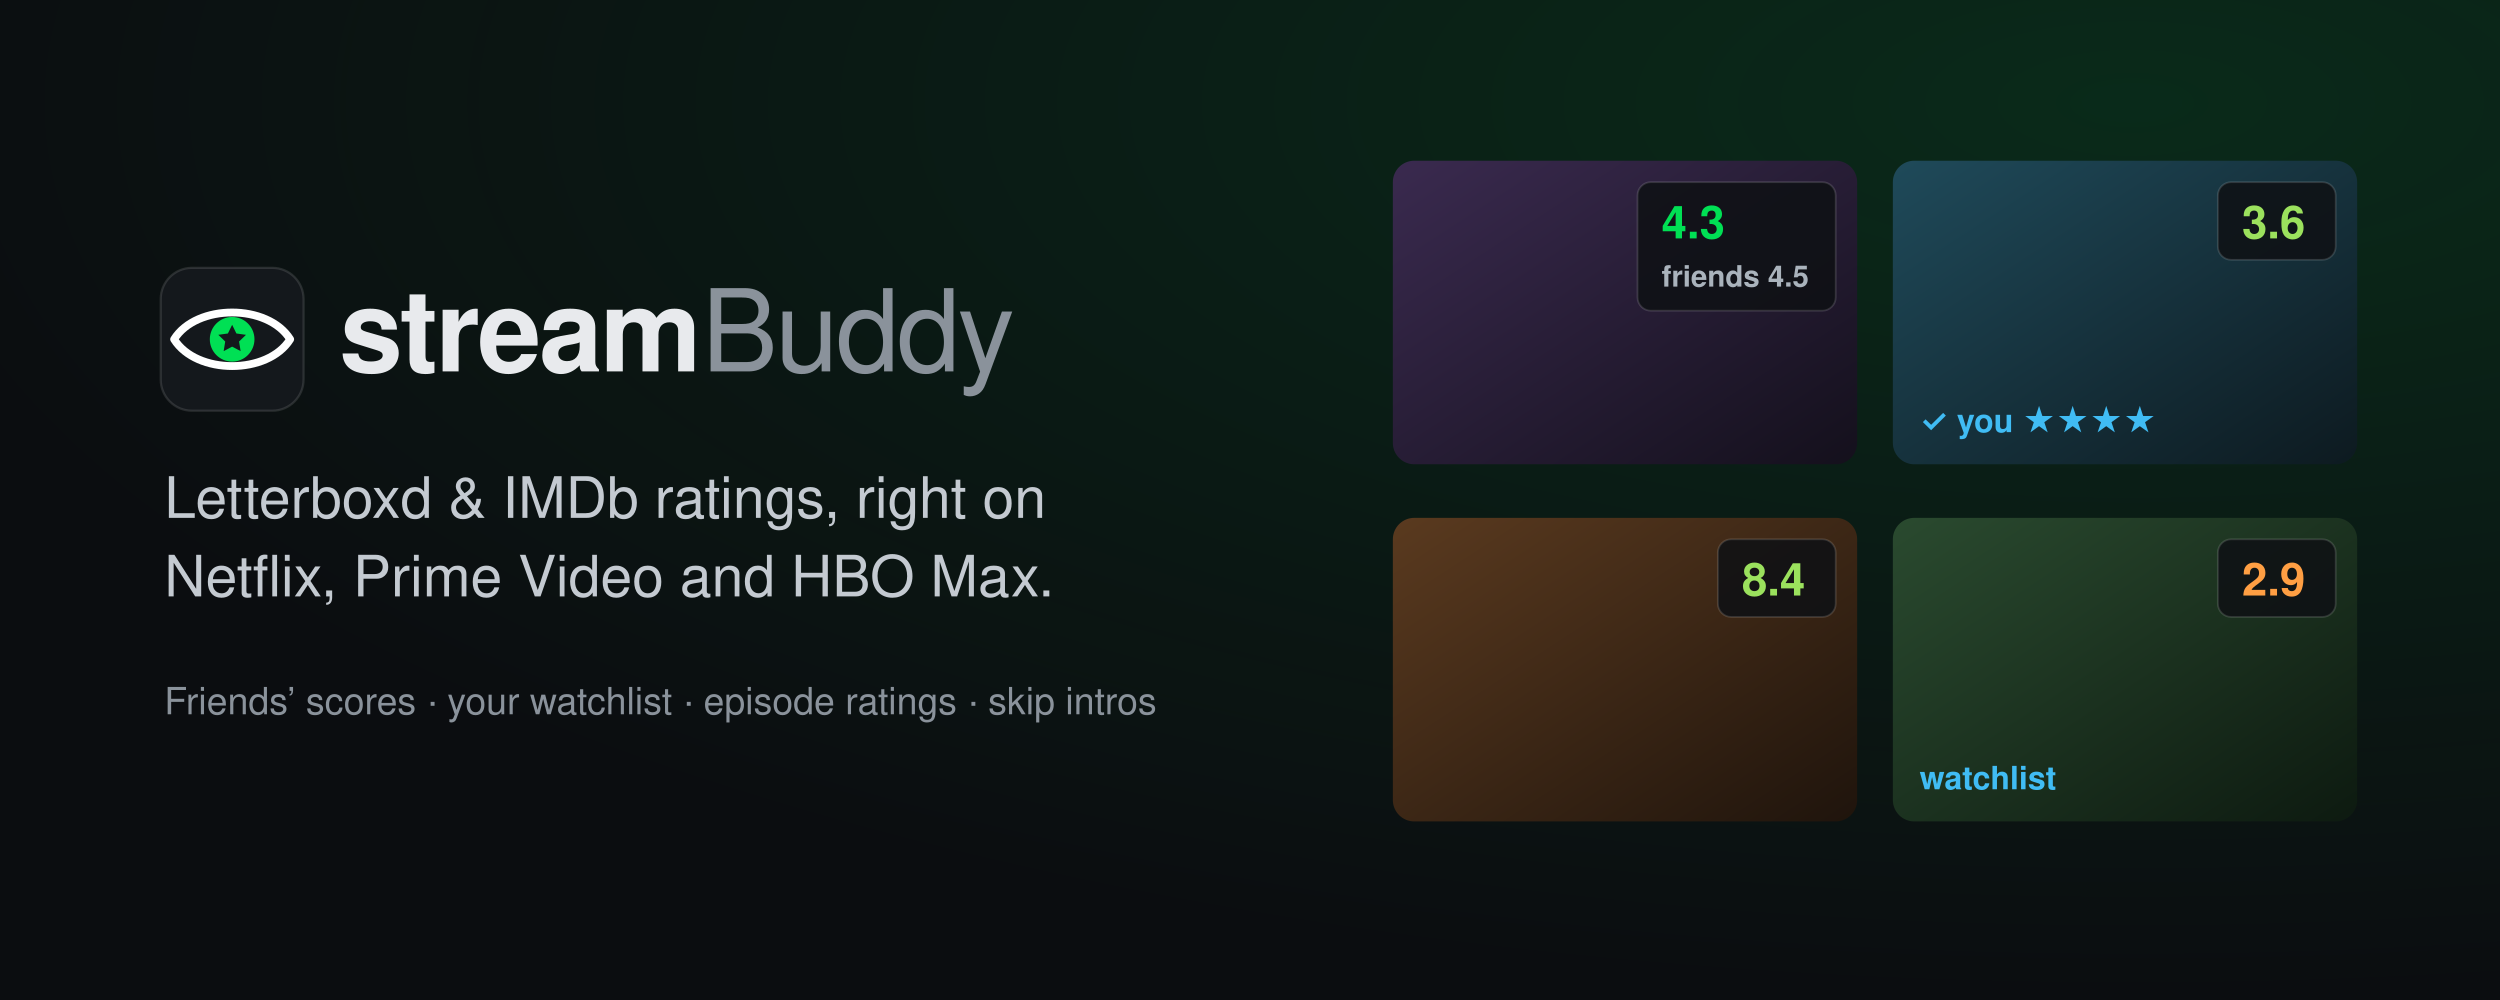
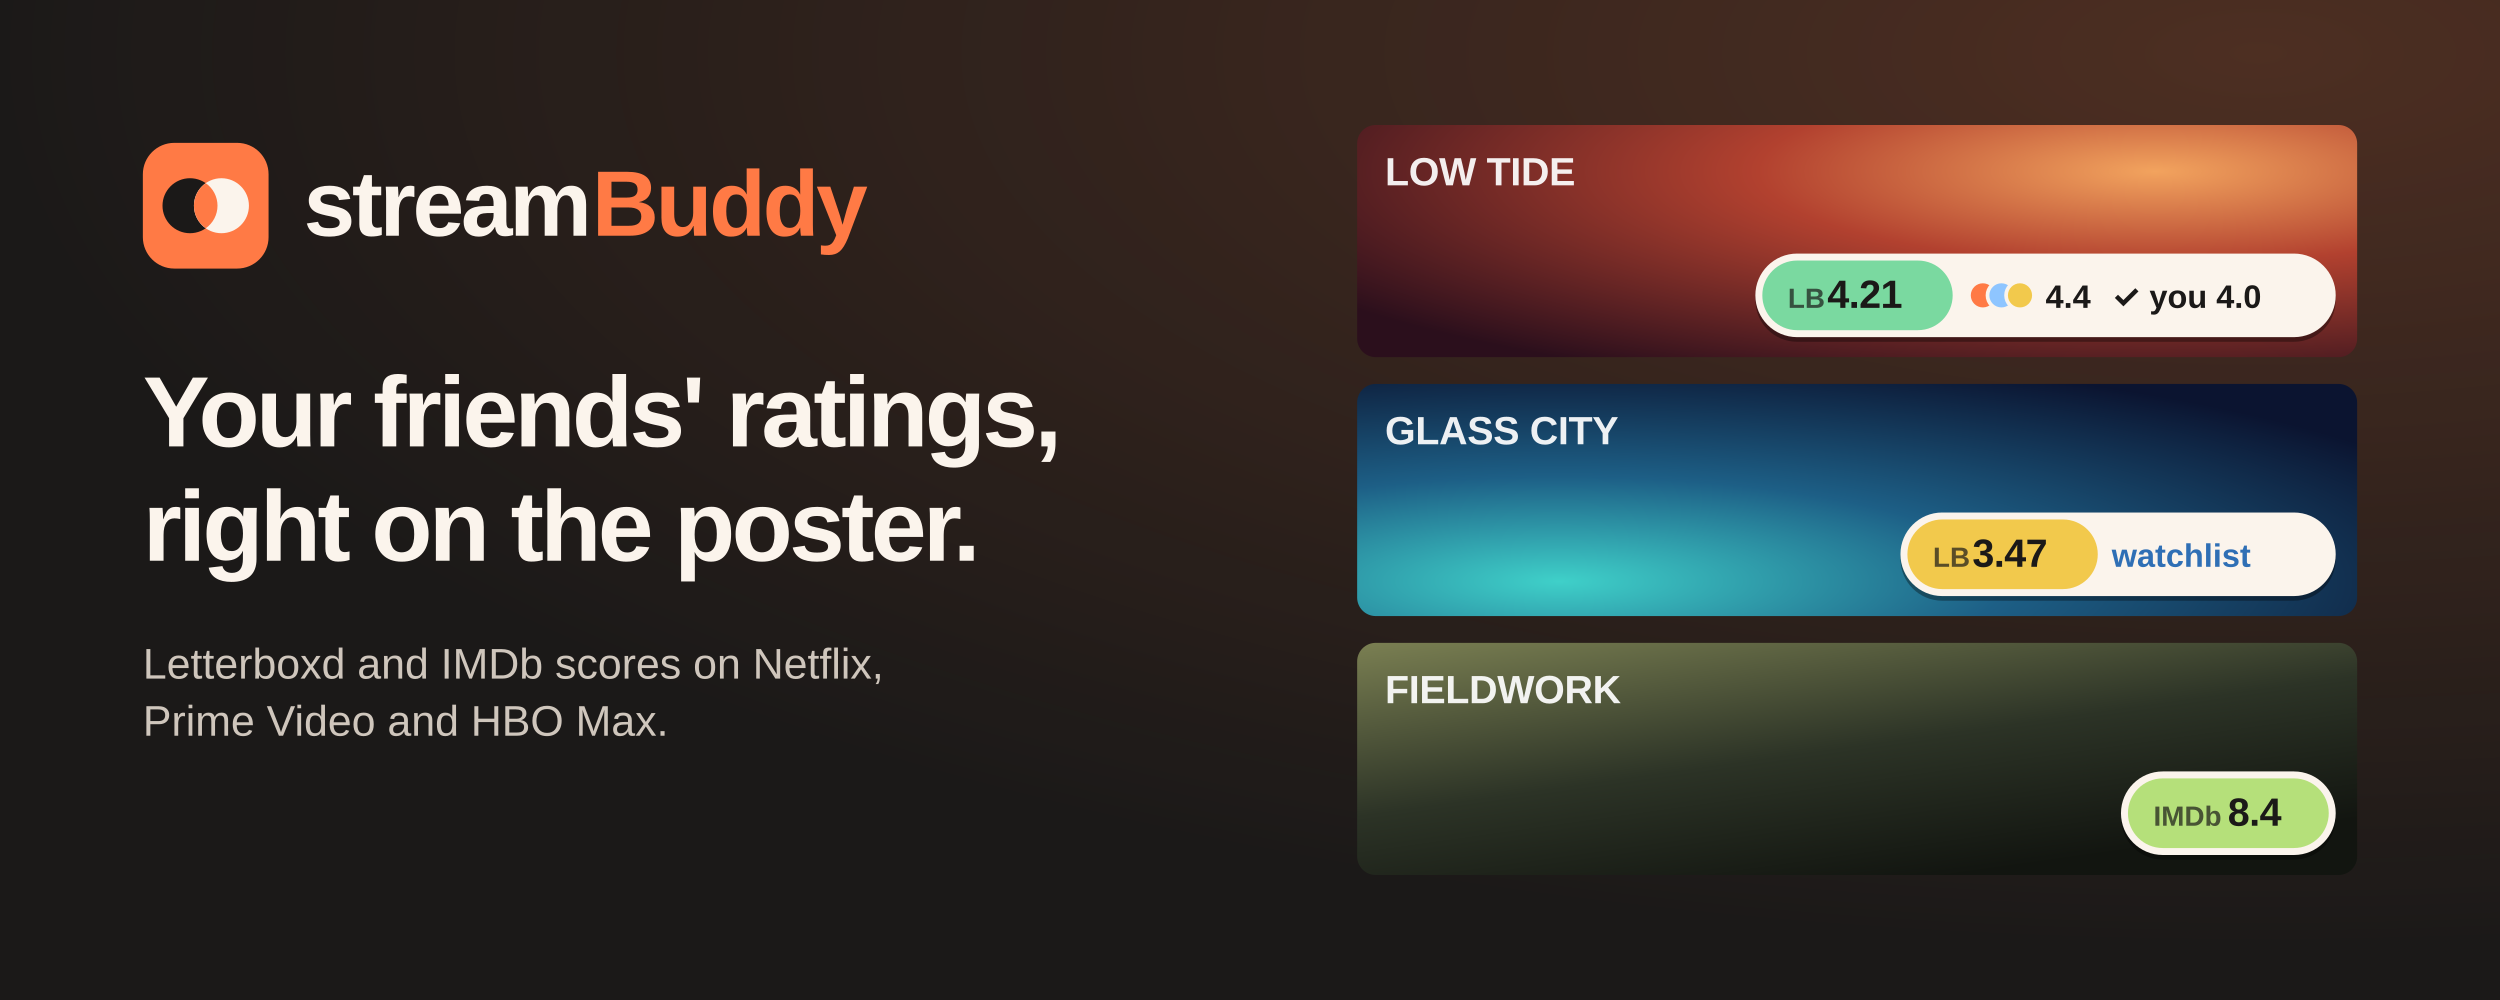
<svg xmlns="http://www.w3.org/2000/svg" width="1400" height="560" viewBox="0 0 1400 560">
  <defs>
-     <linearGradient id="g1" x1="0" y1="0" x2="1" y2="1">
-       <stop offset="0" stop-color="#3a2a4f" />
-       <stop offset="1" stop-color="#14101c" />
+     <radialGradient id="a" cx=".8" cy=".2" r="1">
+       <stop offset="0" stop-color="#f2a35e" />
+       <stop offset=".4" stop-color="#b2412f" />
+       <stop offset="1" stop-color="#2b0f1c" />
+     </radialGradient>
+     <radialGradient id="b" cx=".2" cy=".85" r="1">
+       <stop offset="0" stop-color="#3fd0c9" />
+       <stop offset=".45" stop-color="#1d5f86" />
+       <stop offset="1" stop-color="#0b1430" />
+     </radialGradient>
+     <linearGradient id="c" x1="0" y1="0" x2=".6" y2="1">
+       <stop offset="0" stop-color="#7a7f52" />
+       <stop offset=".55" stop-color="#2c3326" />
+       <stop offset="1" stop-color="#121510" />
    </linearGradient>
-     <linearGradient id="g2" x1="0" y1="0" x2="1" y2="1">
-       <stop offset="0" stop-color="#1f4a5a" />
-       <stop offset="1" stop-color="#0d1a20" />
-     </linearGradient>
-     <linearGradient id="g3" x1="0" y1="0" x2="1" y2="1">
-       <stop offset="0" stop-color="#5a3a1f" />
-       <stop offset="1" stop-color="#1f140c" />
-     </linearGradient>
-     <linearGradient id="g4" x1="0" y1="0" x2="1" y2="1">
-       <stop offset="0" stop-color="#2a4a2f" />
-       <stop offset="1" stop-color="#0d1a10" />
-     </linearGradient>
-     <radialGradient id="glow" cx=".85" cy=".1" r=".9">
-       <stop offset="0" stop-color="#00e054" stop-opacity=".14" />
-       <stop offset="1" stop-color="#00e054" stop-opacity="0" />
+     <radialGradient id="glow" cx=".9" cy=".05" r=".9">
+       <stop offset="0" stop-color="#ff7a45" stop-opacity=".22" />
+       <stop offset="1" stop-color="#ff7a45" stop-opacity="0" />
    </radialGradient>
  </defs>
-   <rect width="1400" height="560" fill="#0b0d10" />
+   <rect width="1400" height="560" fill="#1b1918" />
  <rect width="1400" height="560" fill="url(#glow)" />
-   <g transform="translate(90,150) scale(1.25)">
-     <rect width="64" height="64" rx="14" fill="#14181c" stroke="rgba(255,255,255,.12)" />
-     <path d="M6 32 C16 16 48 16 58 32 C48 48 16 48 6 32 Z" fill="none" stroke="#fff" stroke-width="3.5" stroke-linejoin="round" />
-     <circle cx="32" cy="32" r="10" fill="#00e054" />
-     <path d="M32 25.5l1.9 3.9 4.3.6-3.1 3 .7 4.3-3.8-2-3.8 2 .7-4.3-3.1-3 4.3-.6z" fill="#14181c" />
+   <g transform="translate(80,80) scale(1.1)">
+     <rect width="64" height="64" rx="16" fill="#ff7a45" />
+     <circle cx="24" cy="32" r="14" fill="#1b1918" />
+     <circle cx="40" cy="32" r="14" fill="#fbf4ec" />
+     <path d="M32 20.51 A14 14 0 0 1 32 43.49 A14 14 0 0 1 32 20.51 Z" fill="#ff7a45" />
  </g>
-   <text x="190" y="208" font-family="-apple-system, 'SF Pro Display', 'Helvetica Neue', Helvetica, Arial, sans-serif" font-size="64" font-weight="700" fill="#e8eaed" letter-spacing="-1.5">stream<tspan fill="#8a929b" font-weight="500">Buddy</tspan>
+   <text x="170" y="132" font-family="'Bricolage Grotesque', 'Bricolage Grotesque Variable', -apple-system, 'Helvetica Neue', Arial, sans-serif" font-size="52" font-weight="800" fill="#fbf4ec" letter-spacing="-1.82">stream<tspan fill="#ff7a45">Buddy</tspan>
  </text>
-   <text x="92" y="290" font-family="-apple-system, 'SF Pro Display', 'Helvetica Neue', Helvetica, Arial, sans-serif" font-size="32" font-weight="500" fill="#c4cad1">Letterboxd &amp; IMDb ratings, right on</text>
-   <text x="92" y="334" font-family="-apple-system, 'SF Pro Display', 'Helvetica Neue', Helvetica, Arial, sans-serif" font-size="32" font-weight="500" fill="#c4cad1">Netflix, Prime Video and HBO Max.</text>
-   <text x="92" y="400" font-family="-apple-system, 'SF Pro Display', 'Helvetica Neue', Helvetica, Arial, sans-serif" font-size="21" font-weight="500" fill="#8a929b">Friends’ scores · your watchlist · episode ratings · skip intros</text>
-   <g transform="translate(780,90)">
-     <rect width="260" height="170" rx="12.0" fill="url(#g1)" />
-     <g transform="translate(137.0,12.0)">
-       <rect width="111.0" height="72.0" rx="7.5" fill="rgba(14,17,20,.86)" stroke="rgba(255,255,255,.14)" />
-       <text x="13.5" y="31.5" font-family="-apple-system, 'SF Pro Display', 'Helvetica Neue', Helvetica, Arial, sans-serif" font-weight="700" font-size="25.5" fill="#00e054">4.3</text>
-       <text x="13.5" y="58.5" font-family="-apple-system, 'SF Pro Display', 'Helvetica Neue', Helvetica, Arial, sans-serif" font-weight="600" font-size="16.5" fill="#aab3bc">friends 4.5</text>
-     </g>
+   <text font-family="'Bricolage Grotesque', 'Bricolage Grotesque Variable', -apple-system, 'Helvetica Neue', Arial, sans-serif" font-weight="800" font-size="56" fill="#fbf4ec" letter-spacing="-2">
+     <tspan x="80" y="250">Your friends' ratings,</tspan>
+     <tspan x="80" y="314">right on the poster.</tspan>
+   </text>
+   <text font-family="'Bricolage Grotesque', 'Bricolage Grotesque Variable', -apple-system, 'Helvetica Neue', Arial, sans-serif" font-weight="500" font-size="24" fill="#cfc6bc">
+     <tspan x="80" y="380">Letterboxd and IMDb scores on Netflix,</tspan>
+     <tspan x="80" y="412">Prime Video and HBO Max.</tspan>
+   </text>
+   <g>
+     <rect x="760" y="70" width="560" height="130" rx="10.4" fill="url(#a)" />
+     <text x="775.6" y="103.8" font-family="'Bricolage Grotesque', 'Bricolage Grotesque Variable', -apple-system, 'Helvetica Neue', Arial, sans-serif" font-weight="800" font-size="22.1" fill="#fff" fill-opacity=".92" letter-spacing="-.2">LOW TIDE</text>
  </g>
-   <g transform="translate(1060,90)">
-     <rect width="260" height="170" rx="12.0" fill="url(#g2)" />
-     <g transform="translate(182.0,12.0)">
-       <rect width="66.0" height="43.5" rx="7.5" fill="rgba(14,17,20,.86)" stroke="rgba(255,255,255,.14)" />
-       <text x="13.5" y="31.5" font-family="-apple-system, 'SF Pro Display', 'Helvetica Neue', Helvetica, Arial, sans-serif" font-weight="700" font-size="25.5" fill="#9be15d">3.6</text>
-     </g>
-     <text x="15.0" y="152.0" font-family="-apple-system, 'SF Pro Display', 'Helvetica Neue', Helvetica, Arial, sans-serif" font-weight="600" font-size="18.0" fill="#40bcf4">✓ you ★★★★</text>
+   <rect x="983.0" y="144.6" width="325" height="46.8" rx="23.4" fill="#000" opacity=".35" style="mix-blend-mode:multiply" />
+   <rect x="983.0" y="142" width="325" height="46.8" rx="23.4" fill="#fbf4ec" />
+   <rect x="986.9" y="145.9" width="106.6" height="39.0" rx="19.5" fill="#7ad9a0" />
+   <text x="1001.2" y="172.42" font-family="'Bricolage Grotesque', 'Bricolage Grotesque Variable', -apple-system, 'Helvetica Neue', Arial, sans-serif" font-weight="700" font-size="15.6" fill="#1b1918" fill-opacity=".7">LB</text>
+   <text x="1023.3" y="172.42" font-family="'Bricolage Grotesque', 'Bricolage Grotesque Variable', -apple-system, 'Helvetica Neue', Arial, sans-serif" font-weight="800" font-size="22.1" fill="#1b1918" letter-spacing="-.3">4.21</text>
+   <circle cx="1110.4" cy="165.4" r="7.8" fill="#ff7a45" stroke="#fbf4ec" stroke-width="2.08" />
+   <circle cx="1120.8" cy="165.4" r="7.8" fill="#8ec5ff" stroke="#fbf4ec" stroke-width="2.08" />
+   <circle cx="1131.2" cy="165.4" r="7.8" fill="#f2c94c" stroke="#fbf4ec" stroke-width="2.08" />
+   <text x="1145.5" y="172.42" font-family="'Bricolage Grotesque', 'Bricolage Grotesque Variable', -apple-system, 'Helvetica Neue', Arial, sans-serif" font-weight="700" font-size="18.2" fill="#1b1918">4.4</text>
+   <text x="1182.55" y="172.42" font-family="'Bricolage Grotesque', 'Bricolage Grotesque Variable', -apple-system, 'Helvetica Neue', Arial, sans-serif" font-weight="700" font-size="18.2" fill="#1b1918">✓ you 4.0</text>
+   <g>
+     <rect x="760" y="215" width="560" height="130" rx="10.4" fill="url(#b)" />
+     <text x="775.6" y="248.8" font-family="'Bricolage Grotesque', 'Bricolage Grotesque Variable', -apple-system, 'Helvetica Neue', Arial, sans-serif" font-weight="800" font-size="22.1" fill="#fff" fill-opacity=".92" letter-spacing="-.2">GLASS CITY</text>
  </g>
-   <g transform="translate(780,290)">
-     <rect width="260" height="170" rx="12.0" fill="url(#g3)" />
-     <g transform="translate(182.0,12.0)">
-       <rect width="66.0" height="43.5" rx="7.5" fill="rgba(14,17,20,.86)" stroke="rgba(255,255,255,.14)" />
-       <text x="13.5" y="31.5" font-family="-apple-system, 'SF Pro Display', 'Helvetica Neue', Helvetica, Arial, sans-serif" font-weight="700" font-size="25.5" fill="#9be15d">8.4</text>
-     </g>
+   <rect x="1064.25" y="289.6" width="243.75" height="46.8" rx="23.4" fill="#000" opacity=".35" style="mix-blend-mode:multiply" />
+   <rect x="1064.25" y="287" width="243.75" height="46.8" rx="23.4" fill="#fbf4ec" />
+   <rect x="1068.15" y="290.9" width="106.6" height="39.0" rx="19.5" fill="#f2c94c" />
+   <text x="1082.45" y="317.42" font-family="'Bricolage Grotesque', 'Bricolage Grotesque Variable', -apple-system, 'Helvetica Neue', Arial, sans-serif" font-weight="700" font-size="15.6" fill="#1b1918" fill-opacity=".7">LB</text>
+   <text x="1104.55" y="317.42" font-family="'Bricolage Grotesque', 'Bricolage Grotesque Variable', -apple-system, 'Helvetica Neue', Arial, sans-serif" font-weight="800" font-size="22.1" fill="#1b1918" letter-spacing="-.3">3.47</text>
+   <text x="1182.55" y="317.42" font-family="'Bricolage Grotesque', 'Bricolage Grotesque Variable', -apple-system, 'Helvetica Neue', Arial, sans-serif" font-weight="700" font-size="18.2" fill="#2f6fb5">watchlist</text>
+   <g>
+     <rect x="760" y="360" width="560" height="130" rx="10.4" fill="url(#c)" />
+     <text x="775.6" y="393.8" font-family="'Bricolage Grotesque', 'Bricolage Grotesque Variable', -apple-system, 'Helvetica Neue', Arial, sans-serif" font-weight="800" font-size="22.1" fill="#fff" fill-opacity=".92" letter-spacing="-.2">FIELDWORK</text>
  </g>
-   <g transform="translate(1060,290)">
-     <rect width="260" height="170" rx="12.0" fill="url(#g4)" />
-     <g transform="translate(182.0,12.0)">
-       <rect width="66.0" height="43.5" rx="7.5" fill="rgba(14,17,20,.86)" stroke="rgba(255,255,255,.14)" />
-       <text x="13.5" y="31.5" font-family="-apple-system, 'SF Pro Display', 'Helvetica Neue', Helvetica, Arial, sans-serif" font-weight="700" font-size="25.5" fill="#ff9f43">2.9</text>
-     </g>
-     <text x="15.0" y="152.0" font-family="-apple-system, 'SF Pro Display', 'Helvetica Neue', Helvetica, Arial, sans-serif" font-weight="600" font-size="18.0" fill="#40bcf4">watchlist</text>
-   </g>
+   <rect x="1187.75" y="434.6" width="120.25" height="46.8" rx="23.4" fill="#000" opacity=".35" style="mix-blend-mode:multiply" />
+   <rect x="1187.75" y="432" width="120.25" height="46.8" rx="23.4" fill="#fbf4ec" />
+   <rect x="1191.65" y="435.9" width="112.45" height="39.0" rx="19.5" fill="#b5e07a" />
+   <text x="1205.95" y="462.42" font-family="'Bricolage Grotesque', 'Bricolage Grotesque Variable', -apple-system, 'Helvetica Neue', Arial, sans-serif" font-weight="700" font-size="15.6" fill="#1b1918" fill-opacity=".7">IMDb</text>
+   <text x="1247.55" y="462.42" font-family="'Bricolage Grotesque', 'Bricolage Grotesque Variable', -apple-system, 'Helvetica Neue', Arial, sans-serif" font-weight="800" font-size="22.1" fill="#1b1918" letter-spacing="-.3">8.4</text>
</svg>
